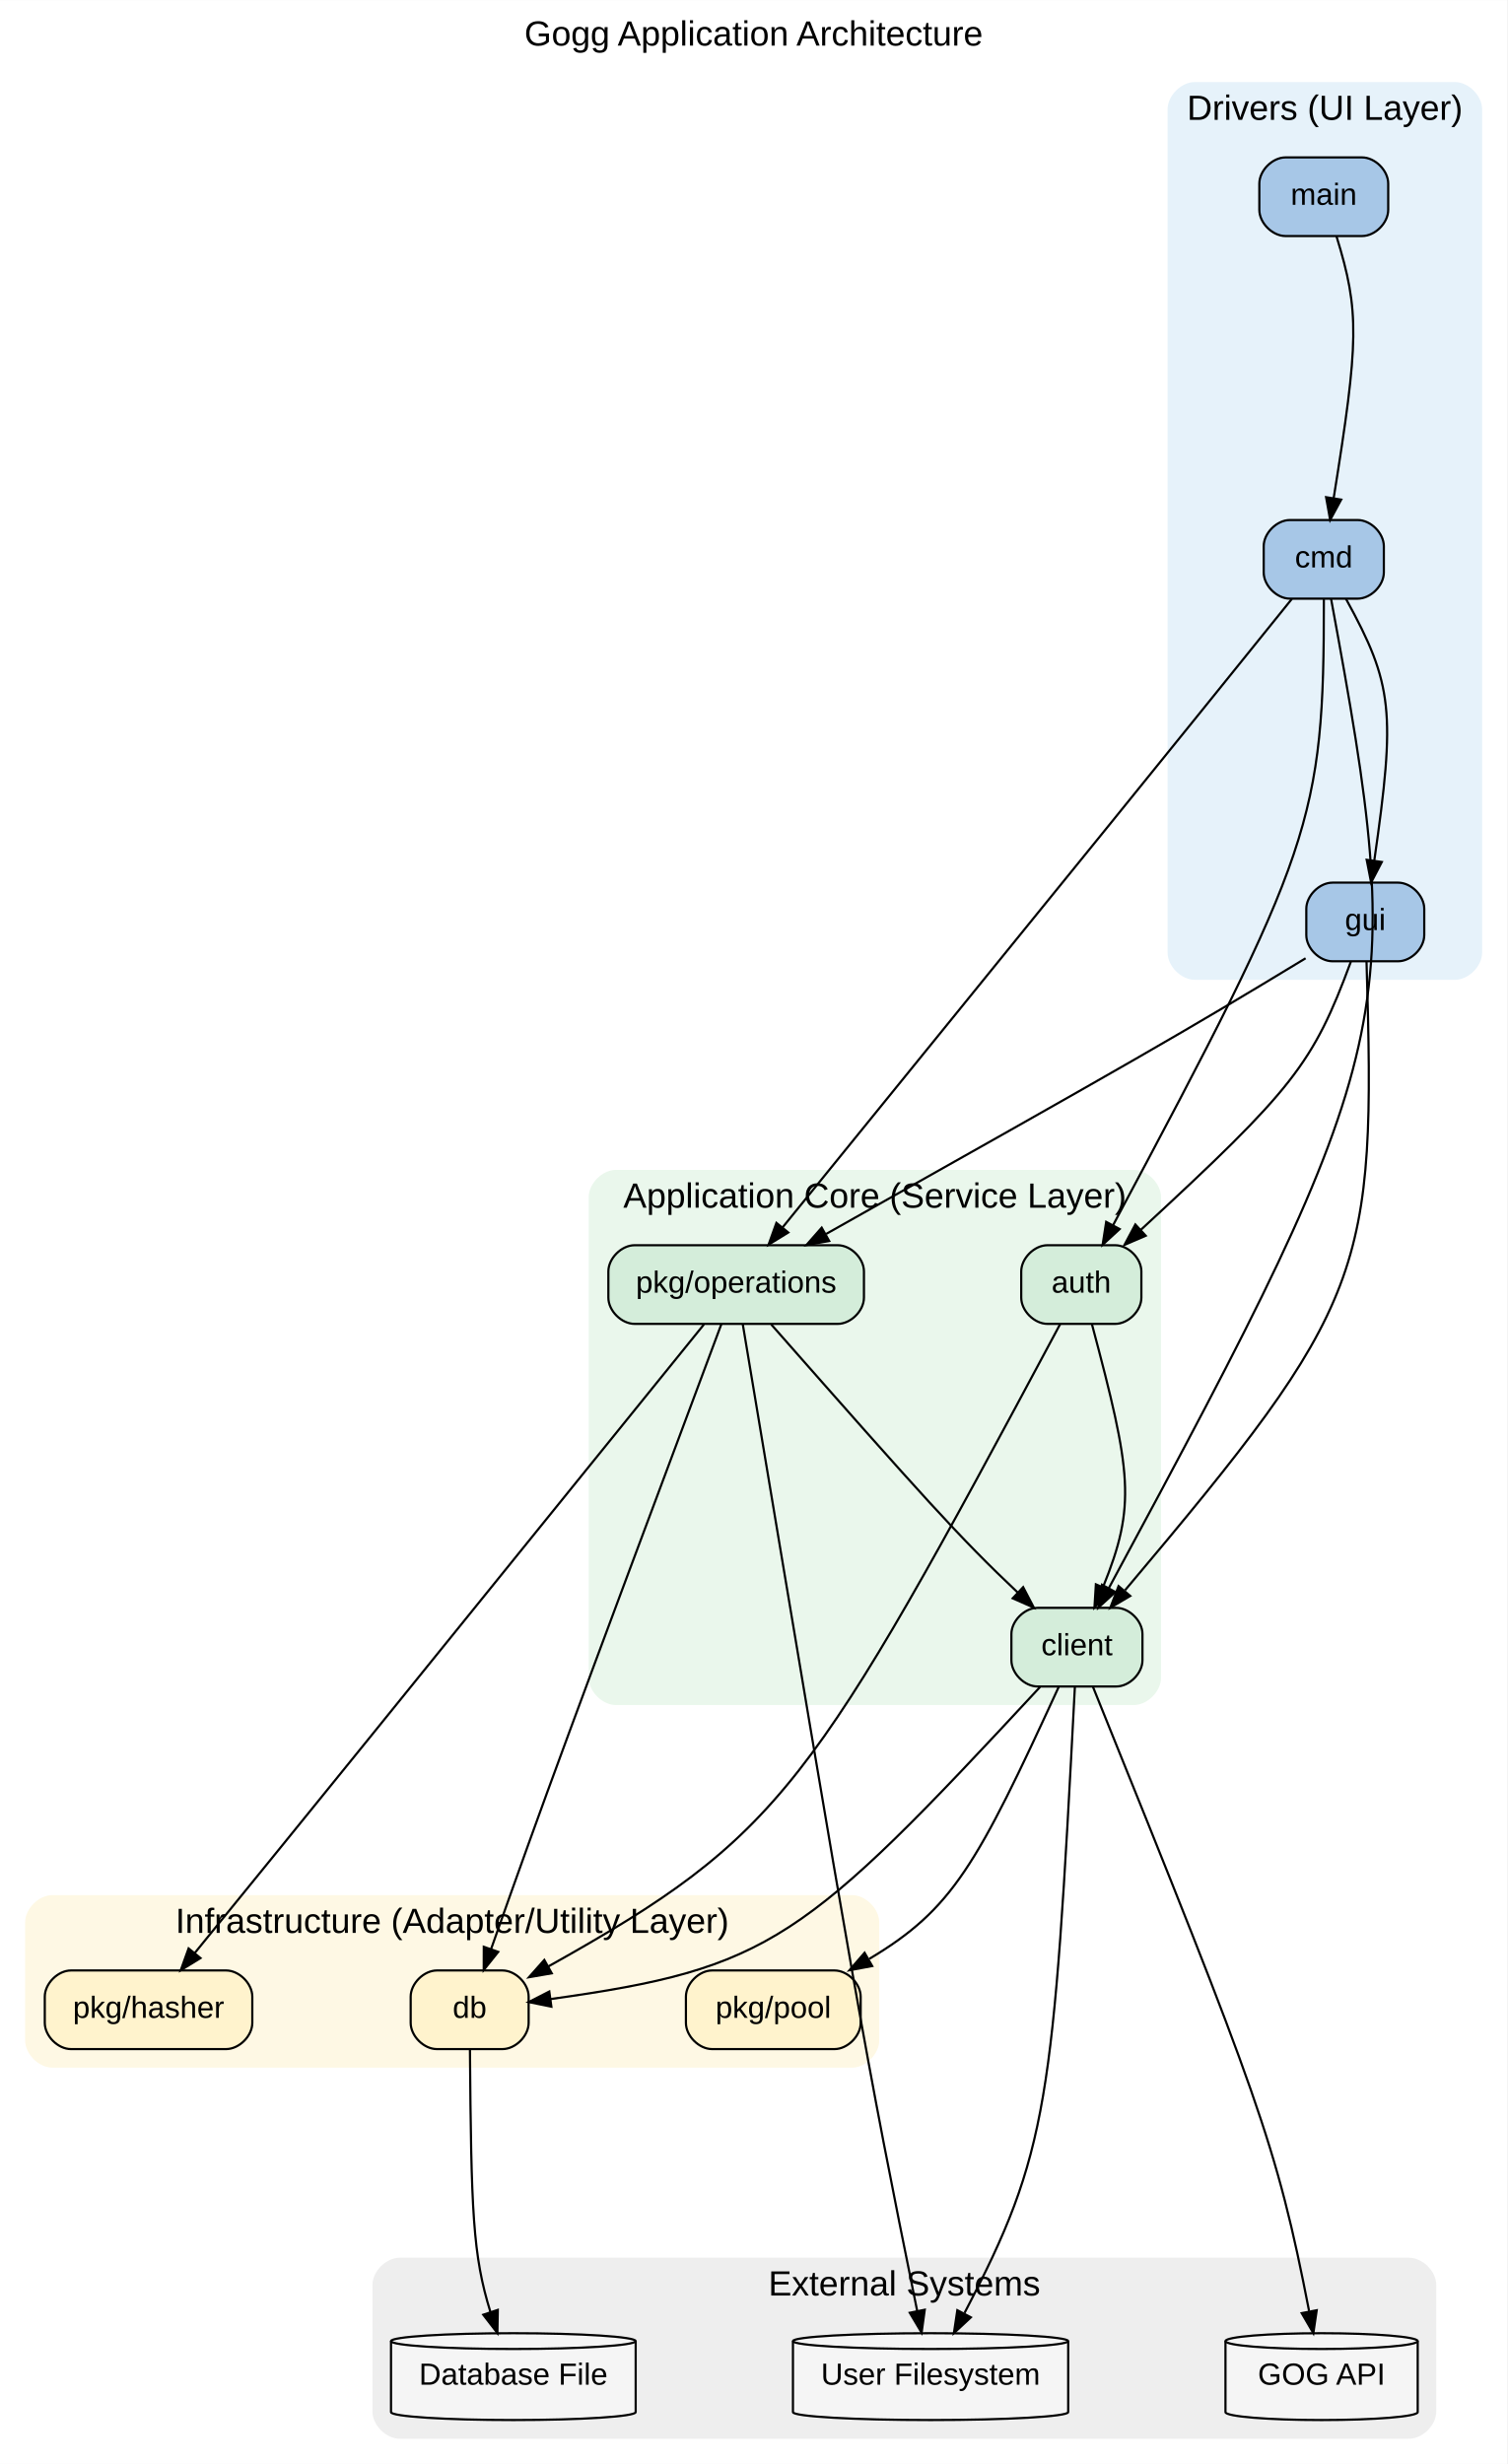
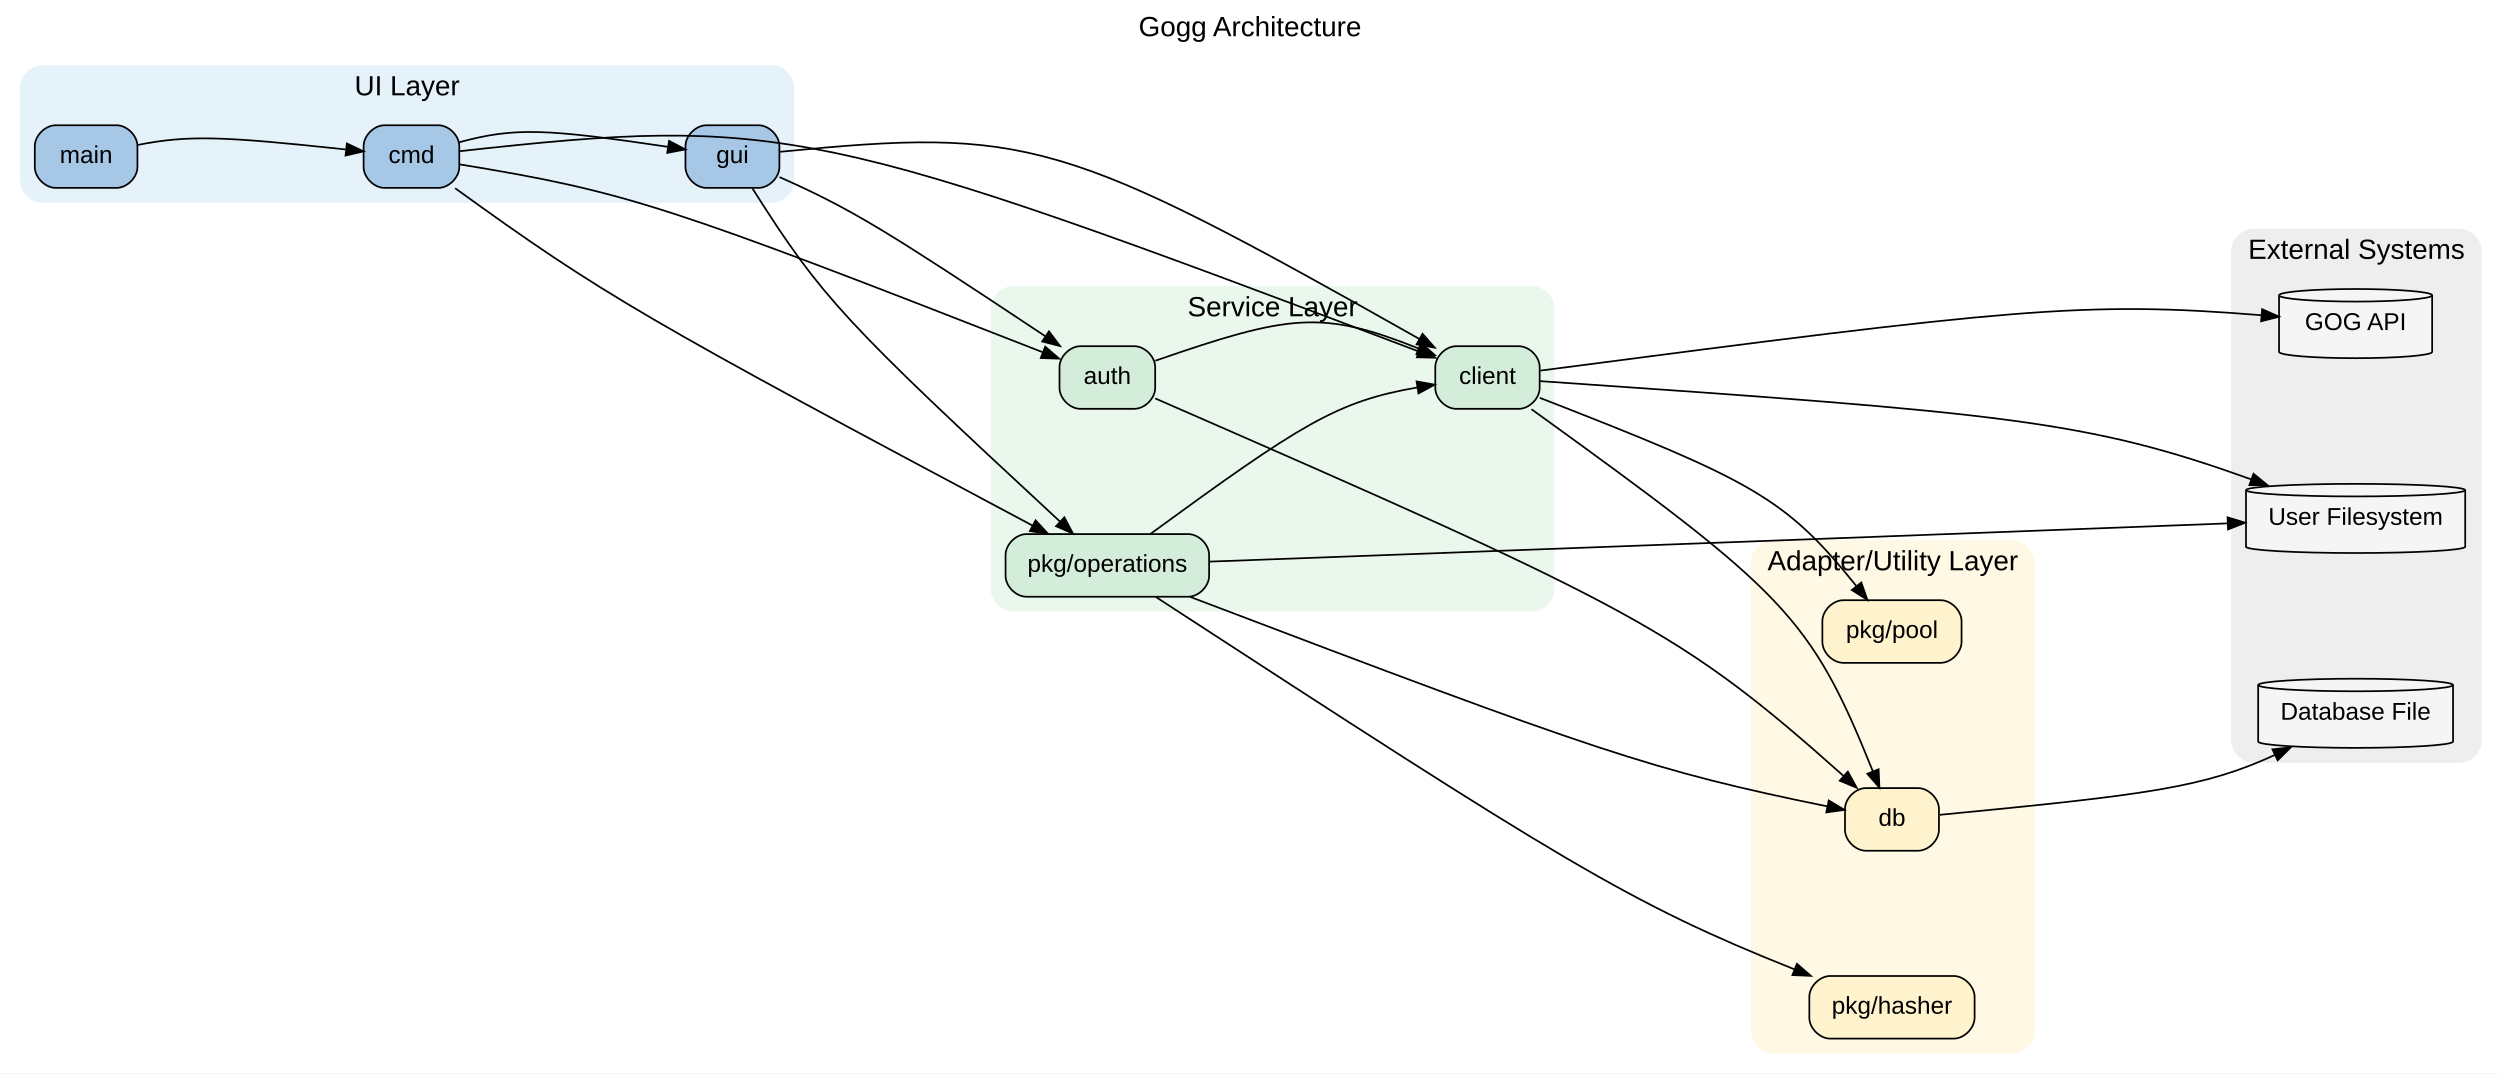
- <svg xmlns="http://www.w3.org/2000/svg" width="690pt" height="1128pt" viewBox="0.00 0.00 690.00 1127.88">
-   <g id="graph0" class="graph" transform="scale(1 1) rotate(0) translate(4 1123.88)">
-     <polygon fill="white" stroke="transparent" points="-4,4 -4,-1123.88 686,-1123.88 686,4 -4,4" />
-     <text text-anchor="middle" x="341" y="-1103.08" font-family="Arial" font-size="16.00">Gogg Application Architecture</text>
+ <svg xmlns="http://www.w3.org/2000/svg" width="1437pt" height="617pt" viewBox="0.00 0.00 1437.00 617.00">
+   <g id="graph0" class="graph" transform="scale(1 1) rotate(0) translate(4 613)">
+     <polygon fill="white" stroke="transparent" points="-4,4 -4,-613 1433,-613 1433,4 -4,4" />
+     <text text-anchor="middle" x="714.5" y="-592.2" font-family="Arial" font-size="16.00">Gogg Architecture</text>
    <g id="clust1" class="cluster">
-       <path fill="#e6f2fa" stroke="#e6f2fa" d="M543,-675.88C543,-675.88 662,-675.88 662,-675.88 668,-675.88 674,-681.88 674,-687.88 674,-687.88 674,-1073.88 674,-1073.88 674,-1079.88 668,-1085.88 662,-1085.88 662,-1085.88 543,-1085.88 543,-1085.88 537,-1085.88 531,-1079.88 531,-1073.88 531,-1073.88 531,-687.88 531,-687.88 531,-681.88 537,-675.88 543,-675.88" />
-       <text text-anchor="middle" x="602.5" y="-1069.08" font-family="Arial" font-size="16.00">Drivers (UI Layer)</text>
+       <path fill="#e6f2fa" stroke="#e6f2fa" d="M20,-497C20,-497 440,-497 440,-497 446,-497 452,-503 452,-509 452,-509 452,-563 452,-563 452,-569 446,-575 440,-575 440,-575 20,-575 20,-575 14,-575 8,-569 8,-563 8,-563 8,-509 8,-509 8,-503 14,-497 20,-497" />
+       <text text-anchor="middle" x="230" y="-558.2" font-family="Arial" font-size="16.00">UI Layer</text>
    </g>
    <g id="clust2" class="cluster">
-       <path fill="#eaf7ec" stroke="#eaf7ec" d="M278,-343.88C278,-343.88 515,-343.88 515,-343.88 521,-343.88 527,-349.88 527,-355.88 527,-355.88 527,-575.88 527,-575.88 527,-581.88 521,-587.88 515,-587.88 515,-587.88 278,-587.88 278,-587.88 272,-587.88 266,-581.88 266,-575.88 266,-575.88 266,-355.88 266,-355.88 266,-349.88 272,-343.88 278,-343.88" />
-       <text text-anchor="middle" x="396.5" y="-571.08" font-family="Arial" font-size="16.00">Application Core (Service Layer)</text>
+       <path fill="#eaf7ec" stroke="#eaf7ec" d="M578,-262C578,-262 877,-262 877,-262 883,-262 889,-268 889,-274 889,-274 889,-436 889,-436 889,-442 883,-448 877,-448 877,-448 578,-448 578,-448 572,-448 566,-442 566,-436 566,-436 566,-274 566,-274 566,-268 572,-262 578,-262" />
+       <text text-anchor="middle" x="727.5" y="-431.2" font-family="Arial" font-size="16.00">Service Layer</text>
    </g>
    <g id="clust3" class="cluster">
-       <path fill="#fef8e4" stroke="#fef8e4" d="M20,-177.88C20,-177.88 386,-177.88 386,-177.88 392,-177.88 398,-183.88 398,-189.88 398,-189.88 398,-243.88 398,-243.88 398,-249.88 392,-255.88 386,-255.88 386,-255.88 20,-255.88 20,-255.88 14,-255.88 8,-249.88 8,-243.88 8,-243.88 8,-189.88 8,-189.88 8,-183.88 14,-177.88 20,-177.88" />
-       <text text-anchor="middle" x="203" y="-239.07" font-family="Arial" font-size="16.00">Infrastructure (Adapter/Utility Layer)</text>
+       <path fill="#fef8e4" stroke="#fef8e4" d="M1015,-8C1015,-8 1153,-8 1153,-8 1159,-8 1165,-14 1165,-20 1165,-20 1165,-290 1165,-290 1165,-296 1159,-302 1153,-302 1153,-302 1015,-302 1015,-302 1009,-302 1003,-296 1003,-290 1003,-290 1003,-20 1003,-20 1003,-14 1009,-8 1015,-8" />
+       <text text-anchor="middle" x="1084" y="-285.2" font-family="Arial" font-size="16.00">Adapter/Utility Layer</text>
    </g>
    <g id="clust4" class="cluster">
-       <path fill="#eeeeee" stroke="#eeeeee" d="M179,-8C179,-8 641,-8 641,-8 647,-8 653,-14 653,-20 653,-20 653,-77.88 653,-77.88 653,-83.88 647,-89.88 641,-89.88 641,-89.88 179,-89.88 179,-89.88 173,-89.88 167,-83.88 167,-77.88 167,-77.88 167,-20 167,-20 167,-14 173,-8 179,-8" />
-       <text text-anchor="middle" x="410" y="-73.08" font-family="Arial" font-size="16.00">External Systems</text>
+       <path fill="#eeeeee" stroke="#eeeeee" d="M1291,-175C1291,-175 1410,-175 1410,-175 1416,-175 1422,-181 1422,-187 1422,-187 1422,-469 1422,-469 1422,-475 1416,-481 1410,-481 1410,-481 1291,-481 1291,-481 1285,-481 1279,-475 1279,-469 1279,-469 1279,-187 1279,-187 1279,-181 1285,-175 1291,-175" />
+       <text text-anchor="middle" x="1350.5" y="-464.2" font-family="Arial" font-size="16.00">External Systems</text>
    </g>
    <g id="node1" class="node">
-       <path fill="#a7c7e7" stroke="black" d="M619.5,-1051.88C619.5,-1051.88 584.5,-1051.88 584.5,-1051.88 578.5,-1051.88 572.5,-1045.88 572.5,-1039.88 572.5,-1039.88 572.5,-1027.88 572.5,-1027.88 572.5,-1021.88 578.5,-1015.88 584.5,-1015.88 584.5,-1015.88 619.5,-1015.88 619.5,-1015.88 625.5,-1015.88 631.5,-1021.88 631.5,-1027.88 631.5,-1027.88 631.5,-1039.88 631.5,-1039.88 631.5,-1045.88 625.5,-1051.88 619.5,-1051.88" />
-       <text text-anchor="middle" x="602" y="-1030.17" font-family="Arial" font-size="14.00">main</text>
+       <path fill="#a7c7e7" stroke="black" d="M63,-541C63,-541 28,-541 28,-541 22,-541 16,-535 16,-529 16,-529 16,-517 16,-517 16,-511 22,-505 28,-505 28,-505 63,-505 63,-505 69,-505 75,-511 75,-517 75,-517 75,-529 75,-529 75,-535 69,-541 63,-541" />
+       <text text-anchor="middle" x="45.5" y="-519.3" font-family="Arial" font-size="14.00">main</text>
    </g>
    <g id="node2" class="node">
-       <path fill="#a7c7e7" stroke="black" d="M617.5,-885.88C617.5,-885.88 586.5,-885.88 586.5,-885.88 580.5,-885.88 574.5,-879.88 574.5,-873.88 574.5,-873.88 574.5,-861.88 574.5,-861.88 574.5,-855.88 580.5,-849.88 586.5,-849.88 586.5,-849.88 617.5,-849.88 617.5,-849.88 623.5,-849.88 629.5,-855.88 629.5,-861.88 629.5,-861.88 629.5,-873.88 629.5,-873.88 629.5,-879.88 623.5,-885.88 617.5,-885.88" />
-       <text text-anchor="middle" x="602" y="-864.17" font-family="Arial" font-size="14.00">cmd</text>
+       <path fill="#a7c7e7" stroke="black" d="M248,-541C248,-541 217,-541 217,-541 211,-541 205,-535 205,-529 205,-529 205,-517 205,-517 205,-511 211,-505 217,-505 217,-505 248,-505 248,-505 254,-505 260,-511 260,-517 260,-517 260,-529 260,-529 260,-535 254,-541 248,-541" />
+       <text text-anchor="middle" x="232.5" y="-519.3" font-family="Arial" font-size="14.00">cmd</text>
    </g>
    <g id="edge1" class="edge">
-       <path fill="none" stroke="black" d="M607.83,-1015.72C618.49,-981.16 618.06,-967.94 606.54,-895.96" />
-       <polygon fill="black" stroke="black" points="609.97,-895.22 604.92,-885.9 603.06,-896.33 609.97,-895.22" />
+       <path fill="none" stroke="black" d="M75.12,-529.68C104.69,-535.48 123.97,-534.62 194.63,-527.1" />
+       <polygon fill="black" stroke="black" points="195.37,-530.54 204.94,-525.99 194.63,-523.58 195.37,-530.54" />
    </g>
    <g id="node3" class="node">
-       <path fill="#a7c7e7" stroke="black" d="M636,-719.88C636,-719.88 606,-719.88 606,-719.88 600,-719.88 594,-713.88 594,-707.88 594,-707.88 594,-695.88 594,-695.88 594,-689.88 600,-683.88 606,-683.88 606,-683.88 636,-683.88 636,-683.88 642,-683.88 648,-689.88 648,-695.88 648,-695.88 648,-707.88 648,-707.88 648,-713.88 642,-719.88 636,-719.88" />
-       <text text-anchor="middle" x="621" y="-698.17" font-family="Arial" font-size="14.00">gui</text>
+       <path fill="#a7c7e7" stroke="black" d="M432,-541C432,-541 402,-541 402,-541 396,-541 390,-535 390,-529 390,-529 390,-517 390,-517 390,-511 396,-505 402,-505 402,-505 432,-505 432,-505 438,-505 444,-511 444,-517 444,-517 444,-529 444,-529 444,-535 438,-541 432,-541" />
+       <text text-anchor="middle" x="417" y="-519.3" font-family="Arial" font-size="14.00">gui</text>
    </g>
    <g id="edge2" class="edge">
-       <path fill="none" stroke="black" d="M612.13,-849.85C633.73,-810.56 634.91,-798.12 625.12,-729.94" />
-       <polygon fill="black" stroke="black" points="628.57,-729.33 623.67,-719.93 621.64,-730.33 628.57,-729.33" />
+       <path fill="none" stroke="black" d="M260.07,-531.26C291.91,-539.89 309.77,-539.01 379.72,-528.63" />
+       <polygon fill="black" stroke="black" points="380.57,-532.04 389.95,-527.1 379.54,-525.12 380.57,-532.04" />
    </g>
    <g id="node4" class="node">
-       <path fill="#d4edda" stroke="black" d="M506.5,-553.88C506.5,-553.88 475.5,-553.88 475.5,-553.88 469.5,-553.88 463.5,-547.88 463.5,-541.88 463.5,-541.88 463.5,-529.88 463.5,-529.88 463.5,-523.88 469.5,-517.88 475.5,-517.88 475.5,-517.88 506.5,-517.88 506.5,-517.88 512.5,-517.88 518.5,-523.88 518.5,-529.88 518.5,-529.88 518.5,-541.88 518.5,-541.88 518.5,-547.88 512.5,-553.88 506.5,-553.88" />
-       <text text-anchor="middle" x="491" y="-532.17" font-family="Arial" font-size="14.00">auth</text>
+       <path fill="#d4edda" stroke="black" d="M648,-414C648,-414 617,-414 617,-414 611,-414 605,-408 605,-402 605,-402 605,-390 605,-390 605,-384 611,-378 617,-378 617,-378 648,-378 648,-378 654,-378 660,-384 660,-390 660,-390 660,-402 660,-402 660,-408 654,-414 648,-414" />
+       <text text-anchor="middle" x="632.5" y="-392.3" font-family="Arial" font-size="14.00">auth</text>
    </g>
    <g id="edge3" class="edge">
-       <path fill="none" stroke="black" d="M602.04,-849.59C602.1,-748.54 597.15,-734.45 505.48,-562.93" />
-       <polygon fill="black" stroke="black" points="508.56,-561.28 500.76,-554.11 502.39,-564.58 508.56,-561.28" />
+       <path fill="none" stroke="black" d="M260.32,-518.5C356.79,-502.67 379.4,-494.96 595.4,-410.51" />
+       <polygon fill="black" stroke="black" points="596.79,-413.73 604.83,-406.83 594.24,-407.21 596.79,-413.73" />
    </g>
    <g id="node5" class="node">
-       <path fill="#d4edda" stroke="black" d="M507,-387.88C507,-387.88 471,-387.88 471,-387.88 465,-387.88 459,-381.88 459,-375.88 459,-375.88 459,-363.88 459,-363.88 459,-357.88 465,-351.88 471,-351.88 471,-351.88 507,-351.88 507,-351.88 513,-351.88 519,-357.88 519,-363.88 519,-363.88 519,-375.88 519,-375.88 519,-381.88 513,-387.88 507,-387.88" />
-       <text text-anchor="middle" x="489" y="-366.18" font-family="Arial" font-size="14.00">client</text>
+       <path fill="#d4edda" stroke="black" d="M869,-414C869,-414 833,-414 833,-414 827,-414 821,-408 821,-402 821,-402 821,-390 821,-390 821,-384 827,-378 833,-378 833,-378 869,-378 869,-378 875,-378 881,-384 881,-390 881,-390 881,-402 881,-402 881,-408 875,-414 869,-414" />
+       <text text-anchor="middle" x="851" y="-392.3" font-family="Arial" font-size="14.00">client</text>
    </g>
    <g id="edge4" class="edge">
-       <path fill="none" stroke="black" d="M605.34,-849.81C640.48,-659.22 637.68,-645.37 503.61,-396.93" />
-       <polygon fill="black" stroke="black" points="506.62,-395.13 498.79,-387.99 500.46,-398.45 506.62,-395.13" />
+       <path fill="none" stroke="black" d="M260.12,-526.08C445.15,-546.49 467.37,-541.3 811.5,-410.97" />
+       <polygon fill="black" stroke="black" points="812.88,-414.19 820.99,-407.38 810.4,-407.64 812.88,-414.19" />
    </g>
    <g id="node6" class="node">
-       <path fill="#d4edda" stroke="black" d="M379.5,-553.88C379.5,-553.88 286.5,-553.88 286.5,-553.88 280.5,-553.88 274.5,-547.88 274.5,-541.88 274.5,-541.88 274.5,-529.88 274.5,-529.88 274.5,-523.88 280.5,-517.88 286.5,-517.88 286.5,-517.88 379.5,-517.88 379.5,-517.88 385.5,-517.88 391.5,-523.88 391.5,-529.88 391.5,-529.88 391.5,-541.88 391.5,-541.88 391.5,-547.88 385.5,-553.88 379.5,-553.88" />
-       <text text-anchor="middle" x="333" y="-532.17" font-family="Arial" font-size="14.00">pkg/operations</text>
+       <path fill="#d4edda" stroke="black" d="M679,-306C679,-306 586,-306 586,-306 580,-306 574,-300 574,-294 574,-294 574,-282 574,-282 574,-276 580,-270 586,-270 586,-270 679,-270 679,-270 685,-270 691,-276 691,-282 691,-282 691,-294 691,-294 691,-300 685,-306 679,-306" />
+       <text text-anchor="middle" x="632.5" y="-284.3" font-family="Arial" font-size="14.00">pkg/operations</text>
    </g>
    <g id="edge5" class="edge">
-       <path fill="none" stroke="black" d="M587.37,-849.73C523.54,-770.55 510.44,-754.39 354.18,-561.96" />
-       <polygon fill="black" stroke="black" points="356.86,-559.71 347.84,-554.15 351.43,-564.12 356.86,-559.71" />
+       <path fill="none" stroke="black" d="M257.61,-504.81C343.05,-443.09 366.48,-429.69 589.4,-310.95" />
+       <polygon fill="black" stroke="black" points="591.26,-313.92 598.44,-306.13 587.97,-307.74 591.26,-313.92" />
    </g>
    <g id="edge6" class="edge">
-       <path fill="none" stroke="black" d="M614.39,-683.65C597.06,-636.86 587.96,-625.27 518.17,-560.86" />
-       <polygon fill="black" stroke="black" points="520.49,-558.23 510.76,-554.03 515.74,-563.38 520.49,-558.23" />
+       <path fill="none" stroke="black" d="M444.04,-511.22C485.53,-492.76 504.43,-481.14 596.76,-419.78" />
+       <polygon fill="black" stroke="black" points="598.94,-422.54 605.33,-414.08 595.06,-416.71 598.94,-422.54" />
    </g>
    <g id="edge7" class="edge">
-       <path fill="none" stroke="black" d="M621.57,-683.67C625.9,-540.88 621.81,-527.35 511.03,-395.94" />
-       <polygon fill="black" stroke="black" points="513.41,-393.33 504.28,-387.94 508.06,-397.84 513.41,-393.33" />
+       <path fill="none" stroke="black" d="M444.2,-525.73C587.02,-539.79 606.74,-534.04 811.73,-418.23" />
+       <polygon fill="black" stroke="black" points="813.69,-421.14 820.68,-413.17 810.25,-415.04 813.69,-421.14" />
    </g>
    <g id="edge8" class="edge">
-       <path fill="none" stroke="black" d="M593.68,-685.25C537.92,-651.39 515.4,-638.52 374.19,-559.05" />
-       <polygon fill="black" stroke="black" points="375.59,-555.82 365.16,-553.97 372.16,-561.93 375.59,-555.82" />
+       <path fill="none" stroke="black" d="M428.57,-504.6C468.34,-441.76 481.14,-428.23 605.19,-313.29" />
+       <polygon fill="black" stroke="black" points="607.78,-315.66 612.74,-306.29 603.02,-310.52 607.78,-315.66" />
    </g>
    <g id="edge17" class="edge">
-       <path fill="none" stroke="black" d="M495.83,-517.87C514.08,-449.45 516.1,-434.8 500.99,-397.5" />
-       <polygon fill="black" stroke="black" points="504.12,-395.92 497.02,-388.06 497.67,-398.63 504.12,-395.92" />
+       <path fill="none" stroke="black" d="M660.09,-405.66C737.48,-432.46 755.86,-434.84 811.17,-412.78" />
+       <polygon fill="black" stroke="black" points="812.83,-415.89 820.77,-408.87 810.18,-409.41 812.83,-415.89" />
    </g>
    <g id="node7" class="node">
-       <path fill="#fff3cd" stroke="black" d="M226,-221.88C226,-221.88 196,-221.88 196,-221.88 190,-221.88 184,-215.88 184,-209.88 184,-209.88 184,-197.88 184,-197.88 184,-191.88 190,-185.88 196,-185.88 196,-185.88 226,-185.88 226,-185.88 232,-185.88 238,-191.88 238,-197.88 238,-197.88 238,-209.88 238,-209.88 238,-215.88 232,-221.88 226,-221.88" />
-       <text text-anchor="middle" x="211" y="-200.18" font-family="Arial" font-size="14.00">db</text>
+       <path fill="#fff3cd" stroke="black" d="M1098.5,-160C1098.5,-160 1068.5,-160 1068.5,-160 1062.5,-160 1056.5,-154 1056.5,-148 1056.5,-148 1056.5,-136 1056.5,-136 1056.5,-130 1062.5,-124 1068.5,-124 1068.5,-124 1098.5,-124 1098.5,-124 1104.5,-124 1110.5,-130 1110.5,-136 1110.5,-136 1110.5,-148 1110.5,-148 1110.5,-154 1104.5,-160 1098.5,-160" />
+       <text text-anchor="middle" x="1083.5" y="-138.3" font-family="Arial" font-size="14.00">db</text>
    </g>
    <g id="edge18" class="edge">
-       <path fill="none" stroke="black" d="M481.34,-517.81C367.48,-304.91 354.06,-283.58 247.04,-223.73" />
-       <polygon fill="black" stroke="black" points="248.58,-220.58 238.14,-218.78 245.18,-226.7 248.58,-220.58" />
+       <path fill="none" stroke="black" d="M660.02,-383.99C935.31,-263.81 961.18,-251.18 1055.73,-166.93" />
+       <polygon fill="black" stroke="black" points="1058.14,-169.47 1063.26,-160.19 1053.47,-164.25 1058.14,-169.47" />
    </g>
    <g id="edge13" class="edge">
-       <path fill="none" stroke="black" d="M472.11,-351.64C364.03,-235.11 348.49,-222.82 248.02,-208.78" />
-       <polygon fill="black" stroke="black" points="248.41,-205.3 238.02,-207.41 247.46,-212.24 248.41,-205.3" />
+       <path fill="none" stroke="black" d="M876.29,-377.78C1022.06,-272.64 1036.56,-258.9 1072.5,-169.7" />
+       <polygon fill="black" stroke="black" points="1075.83,-170.83 1076.29,-160.24 1069.33,-168.23 1075.83,-170.83" />
    </g>
    <g id="node9" class="node">
-       <path fill="#fff3cd" stroke="black" d="M378,-221.88C378,-221.88 322,-221.88 322,-221.88 316,-221.88 310,-215.88 310,-209.88 310,-209.88 310,-197.88 310,-197.88 310,-191.88 316,-185.88 322,-185.88 322,-185.88 378,-185.88 378,-185.88 384,-185.88 390,-191.88 390,-197.88 390,-197.88 390,-209.88 390,-209.88 390,-215.88 384,-221.88 378,-221.88" />
-       <text text-anchor="middle" x="350" y="-200.18" font-family="Arial" font-size="14.00">pkg/pool</text>
+       <path fill="#fff3cd" stroke="black" d="M1111.5,-268C1111.5,-268 1055.5,-268 1055.5,-268 1049.5,-268 1043.5,-262 1043.5,-256 1043.5,-256 1043.5,-244 1043.5,-244 1043.5,-238 1049.5,-232 1055.5,-232 1055.5,-232 1111.5,-232 1111.5,-232 1117.5,-232 1123.5,-238 1123.5,-244 1123.5,-244 1123.5,-256 1123.5,-256 1123.5,-262 1117.5,-268 1111.5,-268" />
+       <text text-anchor="middle" x="1083.5" y="-246.3" font-family="Arial" font-size="14.00">pkg/pool</text>
    </g>
    <g id="edge14" class="edge">
-       <path fill="none" stroke="black" d="M480.74,-351.86C443.24,-270.22 432.15,-249.96 393.99,-227.21" />
-       <polygon fill="black" stroke="black" points="395.27,-223.9 384.85,-221.97 391.79,-229.98 395.27,-223.9" />
+       <path fill="none" stroke="black" d="M881.07,-384.33C1003.32,-336.74 1022.23,-326.92 1062.91,-276.31" />
+       <polygon fill="black" stroke="black" points="1065.88,-278.19 1069.36,-268.18 1060.4,-273.84 1065.88,-278.19" />
    </g>
    <g id="node10" class="node">
-       <path fill="whitesmoke" stroke="black" d="M645,-52.2C645,-54.19 625.28,-55.81 601,-55.81 576.72,-55.81 557,-54.19 557,-52.2 557,-52.2 557,-19.68 557,-19.68 557,-17.68 576.72,-16.06 601,-16.06 625.28,-16.06 645,-17.68 645,-19.68 645,-19.68 645,-52.2 645,-52.2" />
-       <path fill="none" stroke="black" d="M645,-52.2C645,-50.21 625.28,-48.59 601,-48.59 576.72,-48.59 557,-50.21 557,-52.2" />
-       <text text-anchor="middle" x="601" y="-32.24" font-family="Arial" font-size="14.00">GOG API</text>
+       <path fill="whitesmoke" stroke="black" d="M1394,-443.26C1394,-445.26 1374.28,-446.88 1350,-446.88 1325.72,-446.88 1306,-445.26 1306,-443.26 1306,-443.26 1306,-410.74 1306,-410.74 1306,-408.74 1325.72,-407.12 1350,-407.12 1374.28,-407.12 1394,-408.74 1394,-410.74 1394,-410.74 1394,-443.26 1394,-443.26" />
+       <path fill="none" stroke="black" d="M1394,-443.26C1394,-441.27 1374.28,-439.65 1350,-439.65 1325.72,-439.65 1306,-441.27 1306,-443.26" />
+       <text text-anchor="middle" x="1350" y="-423.3" font-family="Arial" font-size="14.00">GOG API</text>
    </g>
    <g id="edge15" class="edge">
-       <path fill="none" stroke="black" d="M496.34,-351.71C571.93,-164.56 580.41,-142.36 595.28,-65.96" />
-       <polygon fill="black" stroke="black" points="598.77,-66.33 597.23,-55.84 591.9,-65 598.77,-66.33" />
+       <path fill="none" stroke="black" d="M881.4,-399.98C1153.24,-435.56 1193.66,-440.1 1295.86,-431.81" />
+       <polygon fill="black" stroke="black" points="1296.28,-435.29 1305.96,-430.97 1295.7,-428.31 1296.28,-435.29" />
    </g>
    <g id="node12" class="node">
-       <path fill="whitesmoke" stroke="black" d="M485,-52.2C485,-54.19 456.76,-55.81 422,-55.81 387.24,-55.81 359,-54.19 359,-52.2 359,-52.2 359,-19.68 359,-19.68 359,-17.68 387.24,-16.06 422,-16.06 456.76,-16.06 485,-17.68 485,-19.68 485,-19.68 485,-52.2 485,-52.2" />
-       <path fill="none" stroke="black" d="M485,-52.2C485,-50.21 456.76,-48.59 422,-48.59 387.24,-48.59 359,-50.21 359,-52.2" />
-       <text text-anchor="middle" x="422" y="-32.24" font-family="Arial" font-size="14.00">User Filesystem</text>
+       <path fill="whitesmoke" stroke="black" d="M1413,-331.26C1413,-333.26 1384.76,-334.88 1350,-334.88 1315.24,-334.88 1287,-333.26 1287,-331.26 1287,-331.26 1287,-298.74 1287,-298.74 1287,-296.74 1315.24,-295.12 1350,-295.12 1384.76,-295.12 1413,-296.74 1413,-298.74 1413,-298.74 1413,-331.26 1413,-331.26" />
+       <path fill="none" stroke="black" d="M1413,-331.26C1413,-329.27 1384.76,-327.65 1350,-327.65 1315.24,-327.65 1287,-329.27 1287,-331.26" />
+       <text text-anchor="middle" x="1350" y="-311.3" font-family="Arial" font-size="14.00">User Filesystem</text>
    </g>
    <g id="edge16" class="edge">
-       <path fill="none" stroke="black" d="M488.06,-351.71C478.16,-161.17 475.95,-138.54 437.54,-65.09" />
-       <polygon fill="black" stroke="black" points="440.44,-63.08 432.68,-55.87 434.25,-66.35 440.44,-63.08" />
+       <path fill="none" stroke="black" d="M881.29,-393.92C1149.99,-375.45 1195.49,-371.37 1289.92,-337.49" />
+       <polygon fill="black" stroke="black" points="1291.31,-340.71 1299.52,-334.01 1288.93,-334.13 1291.31,-340.71" />
    </g>
    <g id="edge9" class="edge">
-       <path fill="none" stroke="black" d="M349.06,-517.62C418.22,-439.06 435.36,-419.93 461.91,-394.88" />
-       <polygon fill="black" stroke="black" points="464.38,-397.36 469.29,-387.97 459.6,-392.24 464.38,-397.36" />
+       <path fill="none" stroke="black" d="M657.19,-306.05C743.89,-369.34 764.48,-382.3 810.73,-390.3" />
+       <polygon fill="black" stroke="black" points="810.25,-393.77 820.68,-391.9 811.36,-386.86 810.25,-393.77" />
    </g>
    <g id="edge10" class="edge">
-       <path fill="none" stroke="black" d="M326.2,-517.69C254.66,-326.27 246.42,-304.14 220.82,-231.7" />
-       <polygon fill="black" stroke="black" points="224.07,-230.38 217.44,-222.11 217.47,-232.71 224.07,-230.38" />
+       <path fill="none" stroke="black" d="M680.12,-269.89C915.55,-180.4 945.27,-170.16 1046.26,-149.51" />
+       <polygon fill="black" stroke="black" points="1047.16,-152.89 1056.26,-147.47 1045.76,-146.03 1047.16,-152.89" />
    </g>
    <g id="node8" class="node">
-       <path fill="#fff3cd" stroke="black" d="M99.5,-221.88C99.5,-221.88 28.5,-221.88 28.5,-221.88 22.5,-221.88 16.5,-215.88 16.5,-209.88 16.5,-209.88 16.5,-197.88 16.5,-197.88 16.5,-191.88 22.5,-185.88 28.5,-185.88 28.5,-185.88 99.5,-185.88 99.5,-185.88 105.5,-185.88 111.5,-191.88 111.5,-197.88 111.5,-197.88 111.5,-209.88 111.5,-209.88 111.5,-215.88 105.5,-221.88 99.5,-221.88" />
-       <text text-anchor="middle" x="64" y="-200.18" font-family="Arial" font-size="14.00">pkg/hasher</text>
+       <path fill="#fff3cd" stroke="black" d="M1119,-52C1119,-52 1048,-52 1048,-52 1042,-52 1036,-46 1036,-40 1036,-40 1036,-28 1036,-28 1036,-22 1042,-16 1048,-16 1048,-16 1119,-16 1119,-16 1125,-16 1131,-22 1131,-28 1131,-28 1131,-40 1131,-40 1131,-46 1125,-52 1119,-52" />
+       <text text-anchor="middle" x="1083.5" y="-30.3" font-family="Arial" font-size="14.00">pkg/hasher</text>
    </g>
    <g id="edge11" class="edge">
-       <path fill="none" stroke="black" d="M318.25,-517.63C161.75,-324.11 144.78,-303.14 85.06,-229.75" />
-       <polygon fill="black" stroke="black" points="87.77,-227.54 78.75,-221.99 82.34,-231.96 87.77,-227.54" />
+       <path fill="none" stroke="black" d="M660.36,-269.86C894.24,-117.65 932.08,-93.9 1027.46,-55.82" />
+       <polygon fill="black" stroke="black" points="1028.87,-59.02 1036.88,-52.08 1026.29,-52.52 1028.87,-59.02" />
    </g>
    <g id="edge12" class="edge">
-       <path fill="none" stroke="black" d="M336.03,-517.71C387.52,-209.53 391.73,-184.83 415.89,-65.94" />
-       <polygon fill="black" stroke="black" points="419.34,-66.56 417.9,-56.07 412.48,-65.17 419.34,-66.56" />
+       <path fill="none" stroke="black" d="M691.14,-290.18C1075.98,-304.5 1133.52,-306.65 1276.53,-312.16" />
+       <polygon fill="black" stroke="black" points="1276.4,-315.66 1286.52,-312.55 1276.67,-308.67 1276.4,-315.66" />
    </g>
    <g id="node11" class="node">
-       <path fill="whitesmoke" stroke="black" d="M287,-52.2C287,-54.19 261.9,-55.81 231,-55.81 200.1,-55.81 175,-54.19 175,-52.2 175,-52.2 175,-19.68 175,-19.68 175,-17.68 200.1,-16.06 231,-16.06 261.9,-16.06 287,-17.68 287,-19.68 287,-19.68 287,-52.2 287,-52.2" />
-       <path fill="none" stroke="black" d="M287,-52.2C287,-50.21 261.9,-48.59 231,-48.59 200.1,-48.59 175,-50.21 175,-52.2" />
-       <text text-anchor="middle" x="231" y="-32.24" font-family="Arial" font-size="14.00">Database File</text>
+       <path fill="whitesmoke" stroke="black" d="M1406,-219.26C1406,-221.26 1380.9,-222.88 1350,-222.88 1319.1,-222.88 1294,-221.26 1294,-219.26 1294,-219.26 1294,-186.74 1294,-186.74 1294,-184.74 1319.1,-183.12 1350,-183.12 1380.9,-183.12 1406,-184.74 1406,-186.74 1406,-186.74 1406,-219.26 1406,-219.26" />
+       <path fill="none" stroke="black" d="M1406,-219.26C1406,-217.27 1380.9,-215.65 1350,-215.65 1319.1,-215.65 1294,-217.27 1294,-219.26" />
+       <text text-anchor="middle" x="1350" y="-199.3" font-family="Arial" font-size="14.00">Database File</text>
    </g>
    <g id="edge19" class="edge">
-       <path fill="none" stroke="black" d="M211.13,-185.77C211.72,-111.37 212.42,-91.6 220.52,-65.49" />
-       <polygon fill="black" stroke="black" points="223.88,-66.49 223.7,-55.89 217.23,-64.28 223.88,-66.49" />
+       <path fill="none" stroke="black" d="M1110.99,-144.64C1230.9,-156.22 1262.71,-160.27 1303.56,-179.05" />
+       <polygon fill="black" stroke="black" points="1302.2,-182.28 1312.73,-183.42 1305.22,-175.96 1302.2,-182.28" />
    </g>
  </g>
</svg>
